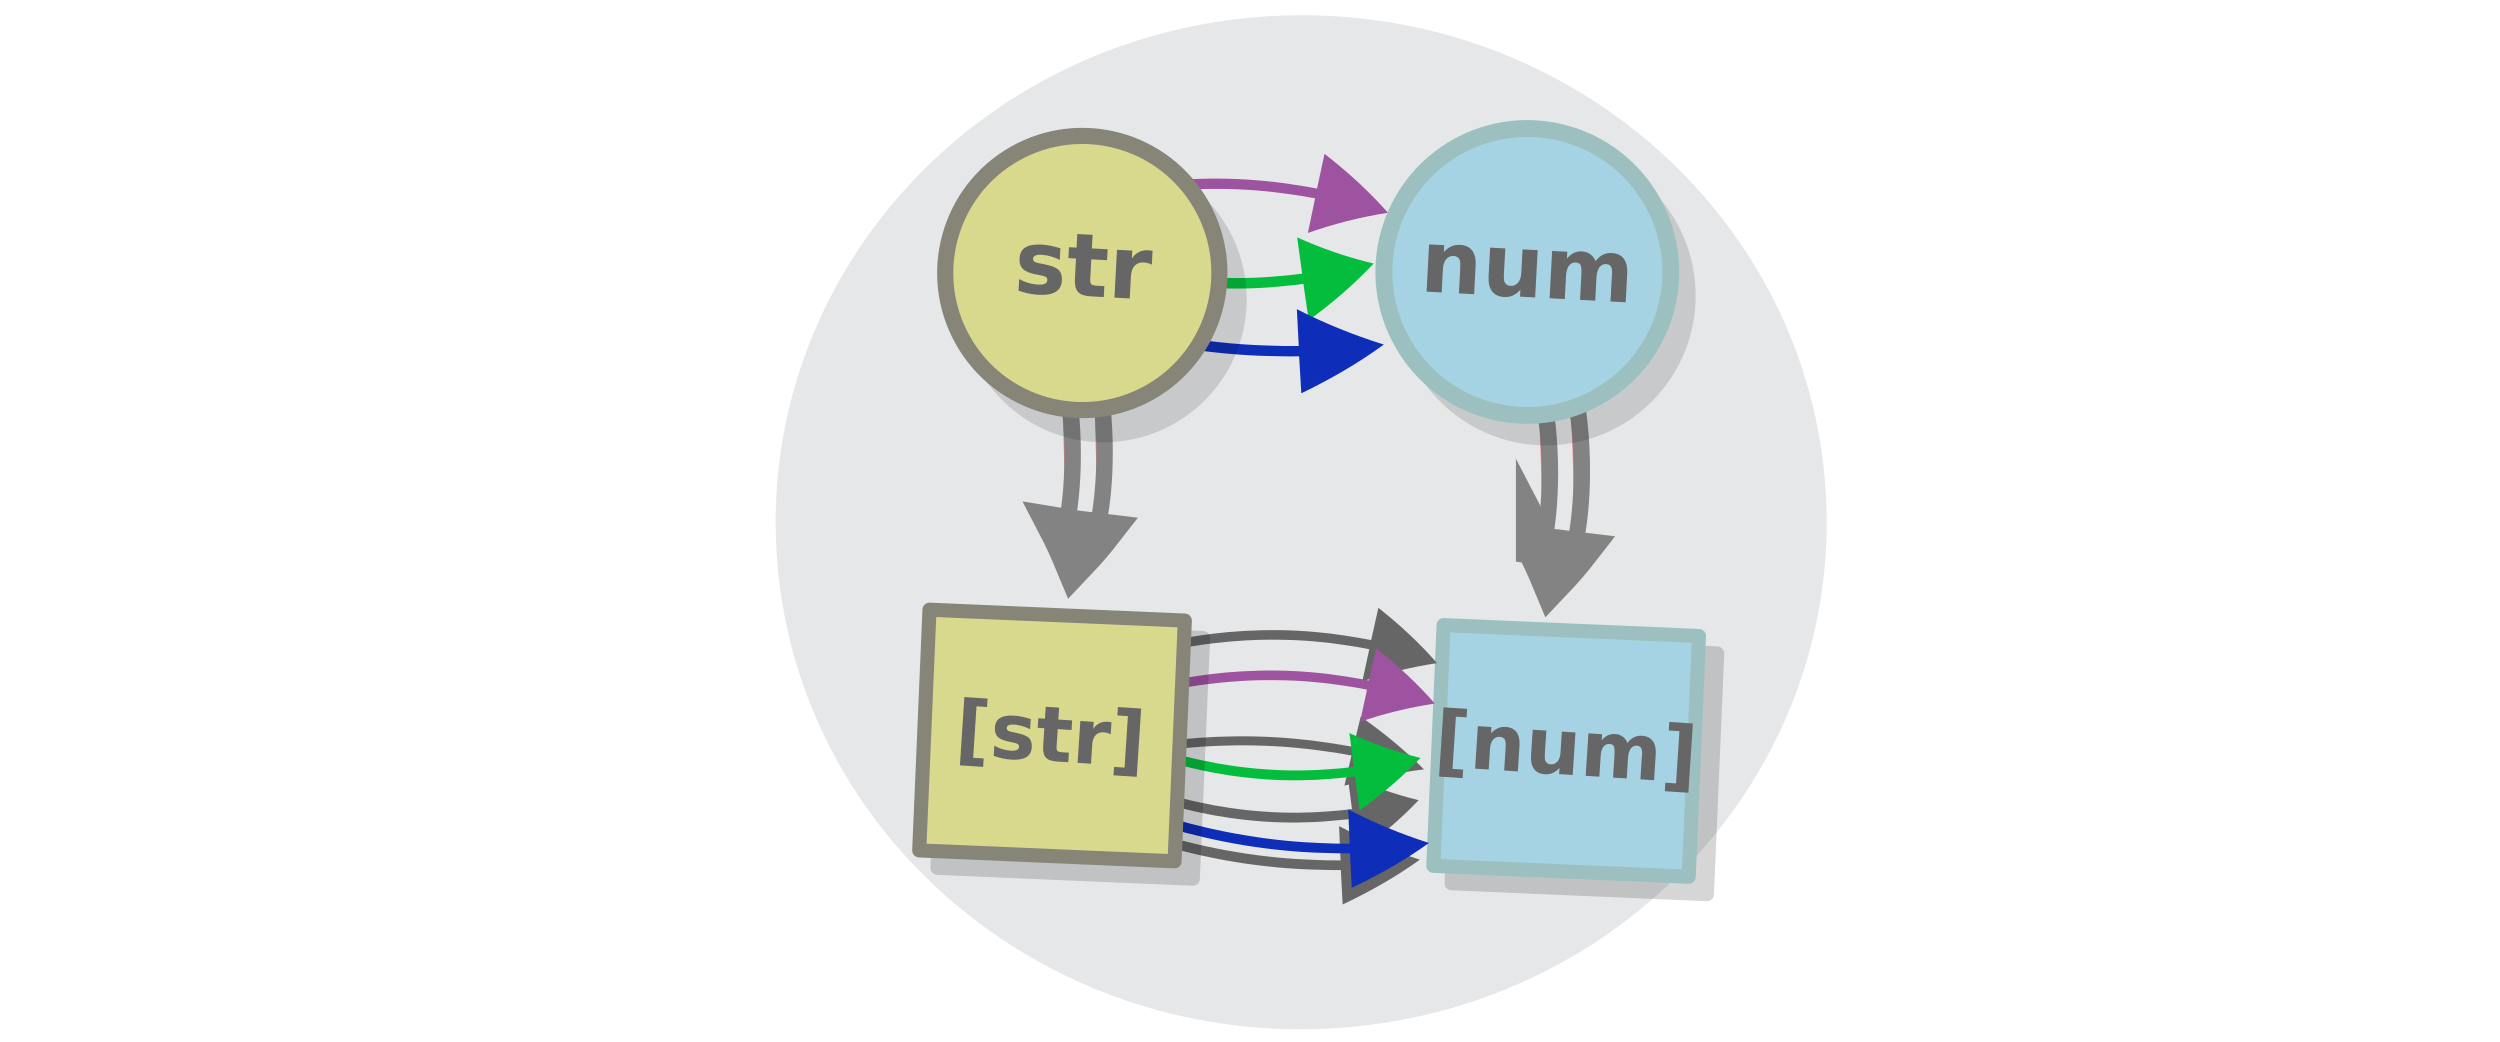
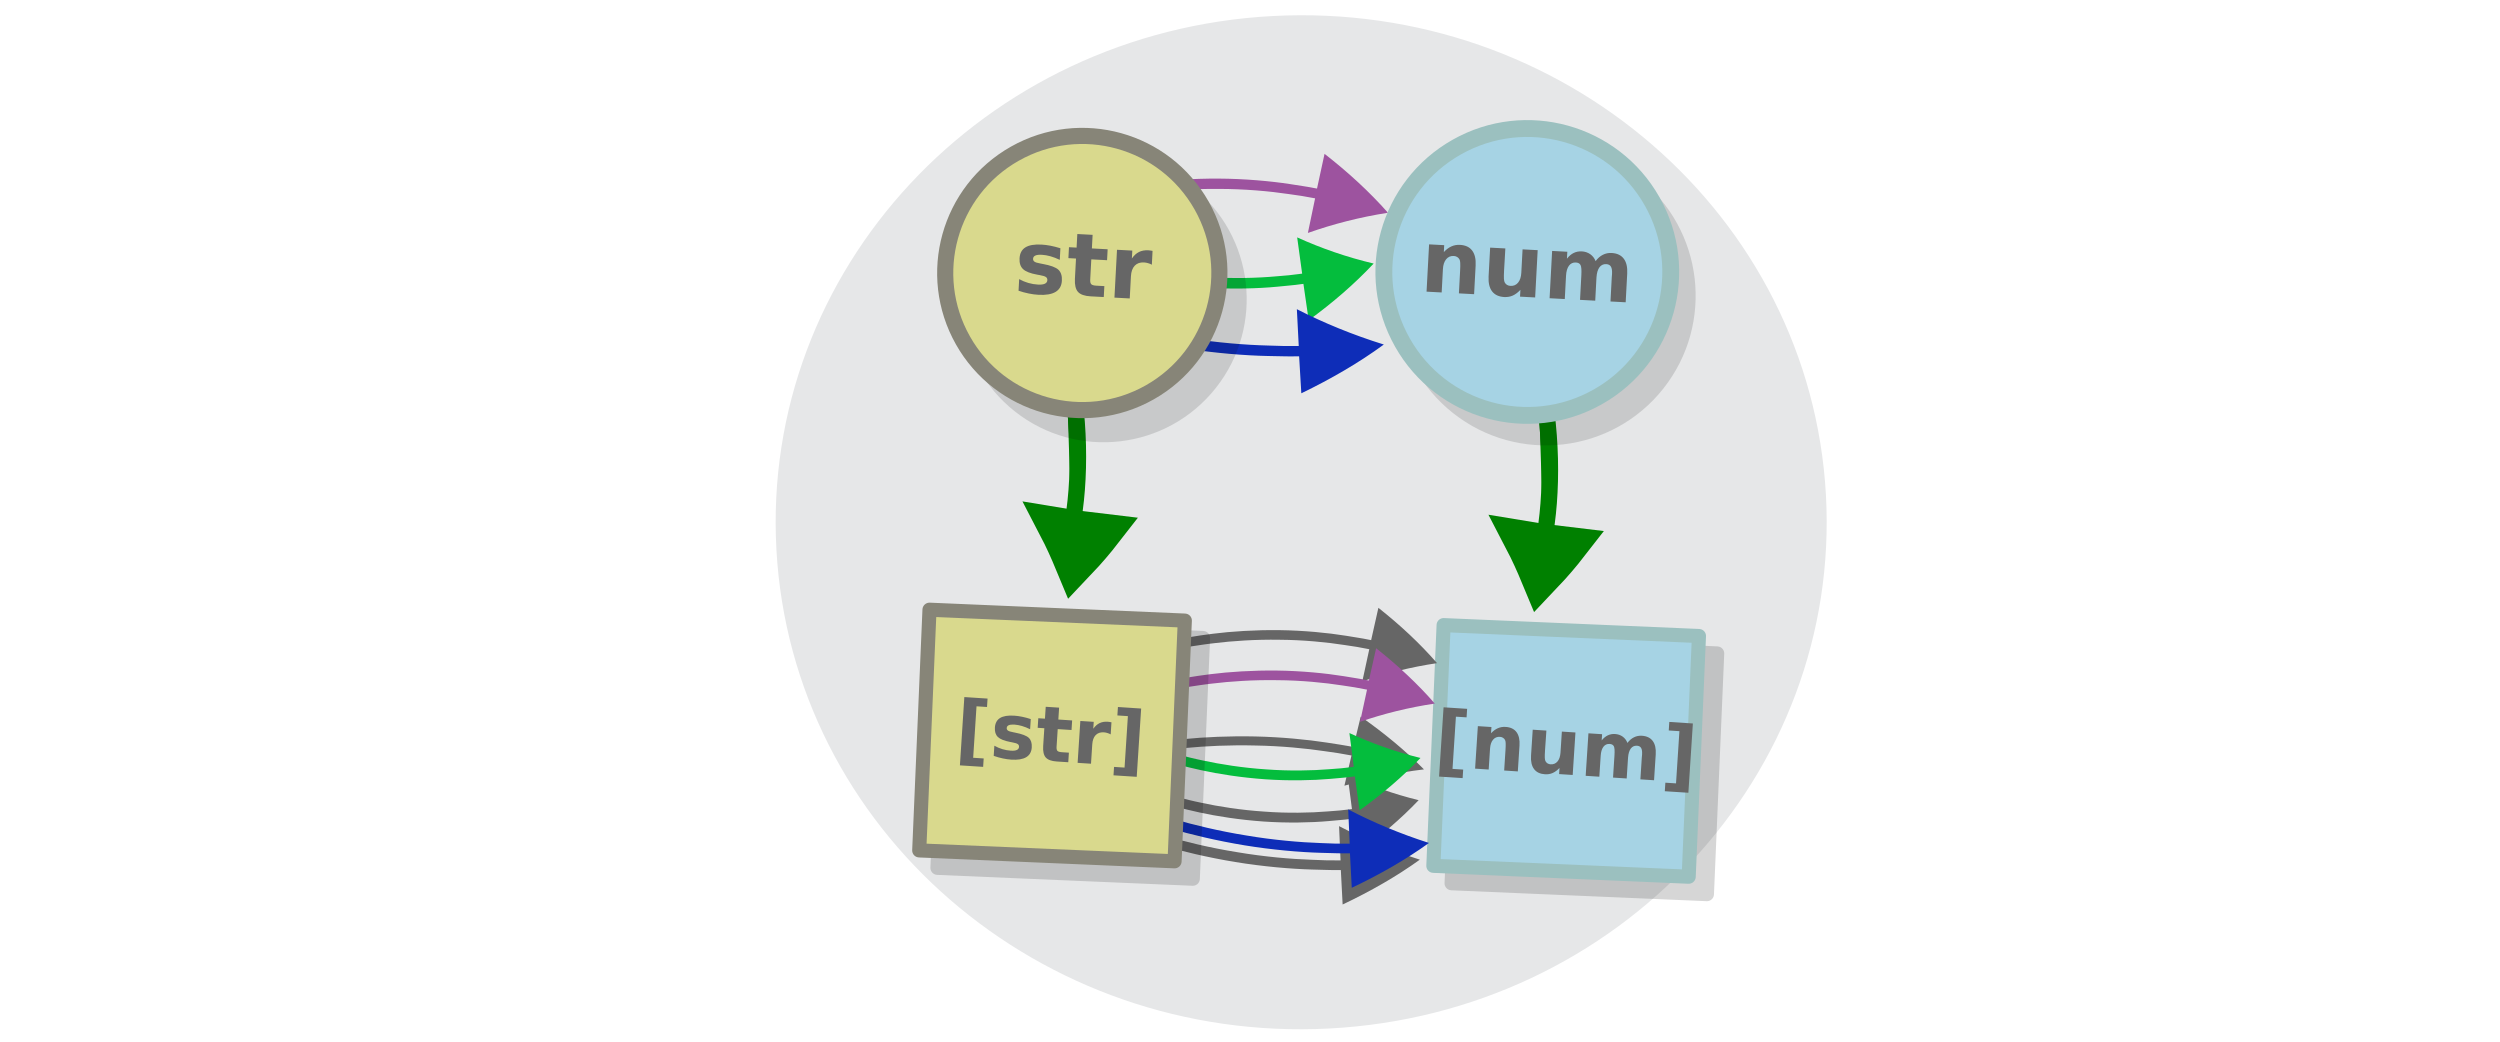
<svg xmlns="http://www.w3.org/2000/svg" viewBox="0 0 600 250" version="1.1" id="svg15613" width="600" height="250">
  <defs id="defs15617" />
  <g id="g42748" transform="matrix(1.563863,0,0,1.563863,-134.3621,313.8501)" />
  <g id="g42748-8" transform="matrix(1.563863,0,0,1.563863,234.8722,318.7198)" />
  <g id="g42748-4" transform="matrix(1.328428,0,0,1.328428,53.37858,177.0136)" />
  <g id="g42748-8-6" transform="matrix(1.328428,0,0,1.328428,367.0256,181.1501)" />
  <g id="g42748-0" transform="matrix(0.5496226,-0.02886054,0.02954973,0.5302434,152.0307,189.5539)" />
  <g id="g42748-8-9" transform="matrix(0.5496226,-0.02886054,0.02954973,0.5302434,281.8908,184.3909)" />
  <ellipse style="fill:#e6e7e8;stroke:none;stroke-width:3.011;stroke-miterlimit:10;stroke-dasharray:none;stroke-opacity:1" id="circle15601-9-4-4" cy="141.546" cx="304.825" transform="matrix(0.9986242,-0.05243749,0.05564228,0.9984508,0,0)" rx="126.112" ry="121.687" />
  <g id="g42748-7" transform="matrix(1.339776,-0.1001714,0.1008048,1.292445,-250.2731,384.4548)" />
  <g id="g42748-8-2" transform="matrix(1.339776,-0.1001714,0.1008048,1.292445,66.36723,364.8285)" />
-   <g style="display:inline;fill:#ff8080;stroke:#838383;stroke-width:6.389;stroke-miterlimit:10" id="g1482-7-0-4" transform="matrix(9.0475613e-4,0.2444303,-0.2766215,0.01882391,339.5579,47.34143)">
-     <path style="fill:#ff8080;stroke-width:36.898" id="path1478-7-9-9" d="m 300.111,308.891 c 11.457,-5.059 23.316,-9.601 35.445,-13.89 -8.574,-7.716 -17.731,-15.117 -27.472,-22.203 -2.745,12.606 -4.334,22.493 -7.973,36.094 z" />
-     <path style="fill:#ff8080;stroke-width:14.277;paint-order:markers fill stroke" id="path1480-1-3-7" d="m 130.205,307.633 c 55.069,-12.453 125.336,-12.587 169.068,-4.248" />
-     <path style="display:inline;fill:#ff8080;stroke:#838383;stroke-width:14.277;stroke-miterlimit:10;paint-order:markers fill stroke" id="path1480-1-3-7-9" d="M 130.147,279.927 C 185.216,267.474 255.483,267.341 299.215,275.679" />
+   <g style="display:inline;fill:#008000;stroke:#008000;stroke-width:6.389;stroke-miterlimit:10" id="g1482-7-0-4" transform="matrix(9.0475613e-4,0.2444303,-0.2766215,0.01882391,339.5579,47.34143)">
+     <path style="fill:#008000;stroke-width:36.898;stroke:#008000" id="path1478-7-9-9" d="m 300.111,308.891 c 11.457,-5.059 23.316,-9.601 35.445,-13.89 -8.574,-7.716 -17.731,-15.117 -27.472,-22.203 -2.745,12.606 -4.334,22.493 -7.973,36.094 z" />
+     <path style="fill:#008000;stroke-width:14.277;paint-order:markers fill stroke;stroke:#008000" id="path1480-1-3-7" d="M 132.769,303.081 C 187.838,290.627 258.105,290.494 301.837,298.833" />
  </g>
-   <g style="display:inline;fill:#ff8080;stroke:#838383;stroke-width:6.389;stroke-miterlimit:10" id="g1482-7-0-4-6" transform="matrix(9.0475613e-4,0.2444303,-0.2766215,0.01882391,454.0967,51.8022)">
-     <path style="fill:#ff8080;stroke-width:36.898" id="path1478-7-9-9-1" d="m 300.111,308.891 c 11.457,-5.059 23.316,-9.601 35.445,-13.89 -8.574,-7.716 -17.731,-15.117 -27.472,-22.203 -2.745,12.606 -4.334,22.493 -7.973,36.094 z" />
-     <path style="fill:#ff8080;stroke-width:14.277;paint-order:markers fill stroke" id="path1480-1-3-7-93" d="m 130.205,307.633 c 55.069,-12.453 125.336,-12.587 169.068,-4.248" />
-     <path style="display:inline;fill:#ff8080;stroke:#838383;stroke-width:14.277;stroke-miterlimit:10;paint-order:markers fill stroke" id="path1480-1-3-7-9-1" d="M 130.147,279.927 C 185.216,267.474 255.483,267.341 299.215,275.679" />
+   <g style="display:inline;fill:#008000;stroke:#008000;stroke-width:6.389;stroke-miterlimit:10" id="g1482-7-0-4-6" transform="matrix(9.0475613e-4,0.2444303,-0.2766215,0.01882391,453.0146,51.0815)">
+     <path style="fill:#008000;stroke:#008000;stroke-width:36.898" id="path1478-7-9-9-1" d="m 297.447,314.742 c 11.457,-5.059 23.316,-9.601 35.445,-13.89 -8.574,-7.716 -17.731,-15.117 -27.472,-22.203 -2.745,12.606 -4.334,22.493 -7.973,36.094 z" />
+     <path style="fill:#008000;stroke:#008000;stroke-width:14.277;paint-order:markers fill stroke" id="path1480-1-3-7-93" d="m 130.506,303.73 c 55.069,-12.453 125.336,-12.587 169.068,-4.248" />
  </g>
  <g id="g12404-0" transform="matrix(0.9308336,0.03969588,-0.03969588,0.9308336,154.2815,-53.92213)">
    <rect style="opacity:0.162;fill:#000000;fill-opacity:1;stroke:#000000;stroke-width:3.632;stroke-linecap:round;stroke-linejoin:round;stroke-dasharray:none;stroke-opacity:1" id="rect1814-6-6" width="65.833" height="62.063" x="220.303" y="214.203" />
    <rect style="fill:#a6d3e4;fill-opacity:1;stroke:#9bc0bf;stroke-width:3.632;stroke-linecap:round;stroke-linejoin:round;stroke-dasharray:none;stroke-opacity:1" id="rect1814-2" width="65.833" height="62.063" x="215.421" y="209.918" />
    <g aria-label="[num]" transform="rotate(1.270067)" id="text11431-5-2-4-6" style="font-weight:bold;font-size:20.061px;line-height:1.25;-inkscape-font-specification:'sans-serif, Bold';letter-spacing:0px;word-spacing:0px;fill:#666666;stroke-width:0.502">
      <path d="m 221.376,226.218 h 6.083 v 2.204 h -2.753 v 13.479 h 2.753 v 2.204 h -6.083 z" id="path4964" />
      <path d="m 241.535,234.779 v 6.681 h -3.526 v -1.087 -4.026 q 0,-1.42 -0.069,-1.959 -0.059,-0.539 -0.215,-0.793 -0.206,-0.343 -0.558,-0.529 -0.353,-0.196 -0.803,-0.196 -1.097,0 -1.724,0.852 -0.627,0.842 -0.627,2.341 v 5.397 H 230.505 V 230.489 h 3.507 v 1.606 q 0.793,-0.96 1.685,-1.411 0.891,-0.46 1.969,-0.46 1.9,0 2.88,1.166 0.989,1.166 0.989,3.389 z" id="path4966" />
      <path d="m 244.669,237.189 v -6.7 h 3.526 v 1.097 q 0,0.891 -0.01,2.243 -0.01,1.342 -0.01,1.793 0,1.322 0.069,1.91 0.069,0.578 0.235,0.842 0.215,0.343 0.558,0.529 0.353,0.186 0.803,0.186 1.097,0 1.724,-0.842 0.627,-0.842 0.627,-2.341 v -5.417 h 3.507 v 10.971 h -3.507 v -1.587 q -0.793,0.96 -1.685,1.42 -0.882,0.451 -1.949,0.451 -1.9,0 -2.899,-1.166 -0.989,-1.166 -0.989,-3.389 z" id="path4968" />
      <path d="m 269.236,232.311 q 0.666,-1.019 1.577,-1.548 0.921,-0.539 2.018,-0.539 1.891,0 2.88,1.166 0.989,1.166 0.989,3.389 v 6.681 h -3.526 v -5.721 q 0.01,-0.127 0.01,-0.264 0.01,-0.137 0.01,-0.392 0,-1.166 -0.343,-1.685 -0.343,-0.529 -1.107,-0.529 -0.999,0 -1.548,0.823 -0.539,0.823 -0.558,2.38 v 5.388 h -3.526 v -5.721 q 0,-1.822 -0.313,-2.341 -0.313,-0.529 -1.117,-0.529 -1.009,0 -1.557,0.833 -0.549,0.823 -0.549,2.361 v 5.397 h -3.526 V 230.489 h 3.526 v 1.606 q 0.646,-0.931 1.479,-1.401 0.842,-0.47 1.851,-0.47 1.136,0 2.008,0.549 0.872,0.549 1.322,1.538 z" id="path4970" />
      <path d="m 285.732,244.104 h -6.083 v -2.204 h 2.753 v -13.479 h -2.753 v -2.204 h 6.083 z" id="path4972" />
    </g>
  </g>
  <g id="g6483-8" transform="matrix(0.152663,-0.919087,0.919087,0.152663,208.7754,343.4889)">
    <g id="g6612" transform="translate(73.1737,-42.39597)">
      <path id="path2810-7-7" d="m 141.534,88.423 c 0,0 0.269,0.75 0.689,2.05 0.23,0.683 0.498,1.433 0.784,2.358 0.285,0.925 0.61,1.916 0.951,3.083 1.347,4.49 2.781,10.595 3.721,16.748 0.941,6.152 1.368,12.461 1.381,17.186 -0.013,2.329 0.043,4.335 -0.029,5.682 l -0.02,0.848 8.514,0.481 c -3.478,6.298 -7.333,12.104 -11.582,17.242 -2.099,-6.499 -4.758,-12.626 -7.797,-18.223 l 8.475,0.414 0.019,-0.848 c 0.072,-1.348 0.056,-3.286 0.006,-5.574 -0.036,-4.618 -0.446,-10.751 -1.41,-16.795 -0.902,-6.086 -2.318,-12.016 -3.627,-16.44 -0.301,-1.1 -0.626,-2.091 -0.912,-3.016 -0.285,-0.925 -0.554,-1.675 -0.744,-2.291 -0.42,-1.3 -0.649,-1.983 -0.649,-1.983 z" style="fill:#666666;stroke-width:0.089" />
      <path id="path2812-9-5" d="m 113.641,85.101 c 0,0 0.26,0.803 0.667,2.195 0.222,0.731 0.482,1.535 0.759,2.525 0.277,0.99 0.592,2.051 0.923,3.3 1.309,4.806 2.713,11.337 3.655,17.914 0.942,6.577 1.401,13.315 1.457,18.36 0.008,2.487 0.08,4.628 0.025,6.066 l -0.01,0.906 8.015,0.591 c -3.215,6.692 -6.789,12.854 -10.739,18.301 -2.034,-6.958 -4.592,-13.523 -7.503,-19.526 l 7.977,0.52 0.01,-0.906 c 0.055,-1.438 0.022,-3.507 -0.045,-5.951 -0.076,-4.93 -0.518,-11.481 -1.481,-17.943 -0.904,-6.505 -2.291,-12.849 -3.563,-17.584 -0.294,-1.177 -0.608,-2.238 -0.885,-3.228 -0.277,-0.99 -0.537,-1.793 -0.721,-2.453 a 236.446,236.446 0 0 0 -0.629,-2.123 z" style="fill:#666666;stroke-width:0.089" />
      <path id="path2816-2-9" d="m 98.559,92.333 c 0,0 -0.085,0.774 -0.185,2.102 -0.062,0.701 -0.147,1.474 -0.205,2.416 -0.058,0.942 -0.139,1.957 -0.194,3.14 -0.244,4.564 -0.177,10.668 0.397,16.692 0.574,6.024 1.703,12.064 2.855,16.51 0.588,2.187 1.027,4.087 1.432,5.335 l 0.229,0.793 -8.43,2.613 c 5.047,5.039 10.351,9.52 15.885,13.273 0.503,-6.644 1.66,-13.08 3.331,-19.113 l -8.407,2.54 -0.229,-0.793 c -0.405,-1.249 -0.867,-3.076 -1.382,-5.24 -1.103,-4.351 -2.206,-10.222 -2.73,-16.15 -0.597,-5.951 -0.638,-11.887 -0.416,-16.378 0.032,-1.11 0.113,-2.125 0.171,-3.067 0.058,-0.942 0.143,-1.715 0.182,-2.343 0.101,-1.329 0.162,-2.029 0.162,-2.029 z" style="fill:#666666;stroke-width:0.089" />
      <path id="path2814-02-2" d="m 89.344,82.73 c 0,0 -0.157,0.895 -0.381,2.438 -0.127,0.813 -0.284,1.707 -0.43,2.803 -0.146,1.096 -0.321,2.274 -0.486,3.653 -0.67,5.315 -1.17,12.477 -1.157,19.615 0.013,7.138 0.579,14.37 1.319,19.738 0.384,2.643 0.647,4.929 0.935,6.448 l 0.156,0.96 -8.676,1.909 c 4.579,6.596 9.468,12.572 14.655,17.727 1.122,-7.716 2.879,-15.1 5.112,-21.942 l -8.647,1.827 -0.155,-0.96 c -0.288,-1.519 -0.58,-3.723 -0.894,-6.329 -0.698,-5.25 -1.254,-12.281 -1.226,-19.299 -0.042,-7.056 0.469,-14.017 1.109,-19.25 0.135,-1.297 0.311,-2.475 0.456,-3.571 0.146,-1.096 0.303,-1.991 0.4,-2.722 0.224,-1.543 0.351,-2.356 0.351,-2.356 z" style="fill:#666666;stroke-width:0.089" />
    </g>
    <path id="path2810-7" d="m 204.341,47.158 c 0,0 0.269,0.75 0.689,2.05 0.23,0.683 0.498,1.433 0.784,2.358 0.285,0.925 0.61,1.916 0.951,3.083 1.347,4.49 2.781,10.595 3.721,16.748 0.941,6.152 1.368,12.461 1.381,17.186 -0.013,2.329 0.043,4.335 -0.029,5.682 l -0.02,0.848 8.514,0.481 c -3.478,6.298 -7.333,12.104 -11.582,17.242 -2.099,-6.499 -4.758,-12.626 -7.797,-18.223 l 8.475,0.414 0.019,-0.848 c 0.072,-1.348 0.056,-3.286 0.006,-5.574 -0.036,-4.618 -0.446,-10.751 -1.41,-16.795 -0.902,-6.086 -2.318,-12.016 -3.627,-16.44 -0.301,-1.1 -0.626,-2.091 -0.912,-3.016 -0.285,-0.925 -0.554,-1.675 -0.744,-2.291 -0.42,-1.3 -0.649,-1.983 -0.649,-1.983 z" style="fill:#9d539f;stroke-width:0.089" />
    <path id="path2816-2" d="m 182.539,48.622 c 0,0 -0.085,0.774 -0.185,2.102 -0.062,0.701 -0.147,1.474 -0.205,2.416 -0.058,0.942 -0.139,1.957 -0.194,3.14 -0.244,4.564 -0.177,10.668 0.397,16.692 0.574,6.024 1.703,12.064 2.855,16.51 0.588,2.187 1.027,4.087 1.432,5.335 l 0.229,0.793 -8.43,2.613 c 5.047,5.039 10.351,9.52 15.885,13.273 0.503,-6.644 1.66,-13.08 3.331,-19.113 l -8.407,2.54 -0.229,-0.793 c -0.405,-1.249 -0.867,-3.076 -1.382,-5.24 -1.103,-4.351 -2.206,-10.222 -2.73,-16.15 -0.597,-5.951 -0.638,-11.887 -0.416,-16.378 0.032,-1.11 0.113,-2.125 0.171,-3.067 0.058,-0.942 0.143,-1.715 0.182,-2.343 0.101,-1.329 0.162,-2.029 0.162,-2.029 z" style="fill:#04bd3d;stroke-width:0.089" />
    <path id="path2814-02" d="m 167.149,41.949 c 0,0 -0.157,0.895 -0.381,2.438 -0.127,0.813 -0.284,1.707 -0.43,2.803 -0.146,1.096 -0.321,2.274 -0.486,3.653 -0.67,5.315 -1.17,12.477 -1.157,19.615 0.013,7.138 0.579,14.37 1.319,19.738 0.384,2.643 0.647,4.929 0.935,6.448 l 0.156,0.96 -8.676,1.909 c 4.579,6.596 9.468,12.572 14.655,17.727 1.122,-7.716 2.879,-15.1 5.112,-21.942 l -8.647,1.827 -0.155,-0.96 c -0.288,-1.519 -0.58,-3.723 -0.894,-6.329 -0.698,-5.25 -1.254,-12.281 -1.226,-19.299 -0.042,-7.056 0.469,-14.017 1.109,-19.25 0.135,-1.297 0.311,-2.475 0.456,-3.571 0.146,-1.096 0.303,-1.991 0.4,-2.722 0.224,-1.543 0.351,-2.356 0.351,-2.356 z" style="fill:#0e2db8;stroke-width:0.089" />
  </g>
  <g id="g12404-2" transform="matrix(0.9308336,0.03969588,-0.03969588,0.9308336,30.89059,-57.62147)">
    <rect style="opacity:0.162;fill:#000000;fill-opacity:1;stroke:#000000;stroke-width:3.632;stroke-linecap:round;stroke-linejoin:round;stroke-dasharray:none;stroke-opacity:1" id="rect1814-6" width="65.833" height="62.063" x="220.303" y="214.203" />
    <rect style="fill:#d9d98d;fill-opacity:1;stroke:#878578;stroke-width:3.632;stroke-linecap:round;stroke-linejoin:round;stroke-dasharray:none;stroke-opacity:1" id="rect1814" width="65.833" height="62.063" x="215.421" y="209.918" />
    <g aria-label="[str]" transform="matrix(1.401408,0.03106989,-0.03106989,1.401408,-81.92415,-95.37304)" id="text11431-5-2-4-61" style="font-weight:bold;font-size:14.104px;line-height:1.25;-inkscape-font-specification:'sans-serif, Bold';letter-spacing:0px;word-spacing:0px;fill:#666666;stroke-width:0.353">
      <path d="m 224.329,228.644 h 4.277 v 1.55 h -1.935 v 9.476 h 1.935 v 1.55 h -4.277 z" id="path4953" />
      <path d="m 236.774,231.887 v 1.873 q -0.792,-0.331 -1.529,-0.496 -0.737,-0.165 -1.391,-0.165 -0.702,0 -1.047,0.179 -0.337,0.172 -0.337,0.537 0,0.296 0.255,0.455 0.262,0.158 0.93,0.234 l 0.434,0.062 q 1.894,0.241 2.548,0.792 0.654,0.551 0.654,1.729 0,1.233 -0.909,1.853 -0.909,0.62 -2.713,0.62 -0.764,0 -1.584,-0.124 -0.813,-0.117 -1.673,-0.358 v -1.873 q 0.737,0.358 1.508,0.537 0.778,0.179 1.577,0.179 0.723,0 1.088,-0.2 0.365,-0.2 0.365,-0.592 0,-0.331 -0.255,-0.489 -0.248,-0.165 -0.999,-0.255 l -0.434,-0.055 q -1.646,-0.207 -2.307,-0.764 -0.661,-0.558 -0.661,-1.694 0,-1.226 0.84,-1.818 0.84,-0.592 2.576,-0.592 0.682,0 1.432,0.103 0.751,0.103 1.632,0.324 z" id="path4955" />
      <path d="m 241.835,229.456 v 2.19 h 2.541 v 1.763 h -2.541 v 3.271 q 0,0.537 0.213,0.73 0.213,0.186 0.847,0.186 h 1.267 v 1.763 h -2.114 q -1.46,0 -2.073,-0.606 -0.606,-0.613 -0.606,-2.073 v -3.271 h -1.226 v -1.763 h 1.226 v -2.19 z" id="path4957" />
      <path d="m 251.614,233.747 q -0.324,-0.151 -0.647,-0.22 -0.317,-0.076 -0.64,-0.076 -0.95,0 -1.467,0.613 -0.51,0.606 -0.51,1.742 v 3.554 h -2.465 v -7.713 h 2.465 v 1.267 q 0.475,-0.758 1.088,-1.102 0.62,-0.351 1.481,-0.351 0.124,0 0.269,0.014 0.145,0.007 0.42,0.041 z" id="path4959" />
      <path d="m 256.89,241.219 h -4.277 v -1.55 h 1.935 v -9.476 h -1.935 v -1.55 h 4.277 z" id="path4961" />
    </g>
  </g>
  <g id="g6483" transform="rotate(-81.00186,233.5695,8.004987)">
    <path id="path2810" d="m 202.205,47.375 c 0,0 0.269,0.75 0.689,2.05 0.23,0.683 0.498,1.433 0.784,2.358 0.285,0.925 0.61,1.916 0.951,3.083 1.347,4.49 2.781,10.595 3.721,16.748 0.941,6.152 1.368,12.461 1.381,17.186 -0.013,2.329 0.043,4.335 -0.029,5.682 l -0.02,0.848 8.514,0.481 c -3.478,6.298 -7.333,12.104 -11.582,17.242 -2.099,-6.499 -4.758,-12.626 -7.797,-18.223 l 8.475,0.414 0.019,-0.848 c 0.072,-1.348 0.056,-3.286 0.006,-5.574 -0.036,-4.618 -0.446,-10.751 -1.41,-16.795 -0.902,-6.086 -2.318,-12.016 -3.627,-16.44 -0.301,-1.1 -0.626,-2.091 -0.912,-3.016 -0.285,-0.925 -0.554,-1.675 -0.744,-2.291 -0.42,-1.3 -0.649,-1.983 -0.649,-1.983 z" style="fill:#9d539f;stroke-width:0.089" />
    <path id="path2816" d="m 182.251,48.697 c 0,0 -0.085,0.774 -0.185,2.102 -0.062,0.701 -0.147,1.474 -0.205,2.416 -0.058,0.942 -0.139,1.957 -0.194,3.14 -0.244,4.564 -0.177,10.668 0.397,16.692 0.574,6.024 1.703,12.064 2.855,16.51 0.588,2.187 1.027,4.087 1.432,5.335 l 0.229,0.793 -8.43,2.613 c 5.047,5.039 10.351,9.52 15.885,13.273 0.503,-6.644 1.66,-13.08 3.331,-19.113 l -8.407,2.54 -0.229,-0.793 c -0.405,-1.249 -0.867,-3.076 -1.382,-5.24 -1.103,-4.351 -2.206,-10.222 -2.73,-16.15 -0.597,-5.951 -0.638,-11.887 -0.416,-16.378 0.032,-1.11 0.113,-2.125 0.171,-3.067 0.058,-0.942 0.143,-1.715 0.182,-2.343 0.101,-1.329 0.162,-2.029 0.162,-2.029 z" style="fill:#04bd3d;stroke-width:0.089" />
    <path id="path2814" d="m 169.285,41.731 c 0,0 -0.157,0.895 -0.381,2.438 -0.127,0.813 -0.284,1.707 -0.43,2.803 -0.146,1.096 -0.321,2.274 -0.486,3.653 -0.67,5.315 -1.17,12.477 -1.157,19.615 0.013,7.138 0.579,14.37 1.319,19.738 0.384,2.643 0.647,4.929 0.935,6.448 l 0.156,0.96 -8.676,1.909 c 4.579,6.596 9.468,12.572 14.655,17.727 1.122,-7.716 2.879,-15.1 5.112,-21.942 l -8.647,1.827 -0.155,-0.96 c -0.288,-1.519 -0.58,-3.723 -0.894,-6.329 -0.698,-5.25 -1.254,-12.281 -1.226,-19.299 -0.042,-7.056 0.469,-14.017 1.109,-19.25 0.135,-1.297 0.311,-2.475 0.456,-3.571 0.146,-1.096 0.303,-1.991 0.4,-2.722 0.224,-1.543 0.351,-2.356 0.351,-2.356 z" style="fill:#0e2db8;stroke-width:0.089" />
  </g>
  <g id="g12392-06" transform="matrix(1.392364,0.04353214,-0.04353214,1.392364,164.4264,-290.3832)">
    <path id="circle268-7-0-7-1" d="m 93.274,239.963 a 21.972,21.972 0 0 1 4.57,30.736 21.972,21.972 0 0 1 -30.736,4.57 21.972,21.972 0 0 1 -4.57,-30.736 21.972,21.972 0 0 1 30.736,-4.57 z" style="opacity:0.13;stroke:#000000;stroke-width:5.359;stroke-miterlimit:10" />
    <path id="circle2836-7-0-6-5" d="m 96.569,240.97 a 23.616,23.616 0 0 1 -7.932,32.443 23.616,23.616 0 0 1 -32.443,-7.932 23.616,23.616 0 0 1 7.932,-32.443 23.616,23.616 0 0 1 32.443,7.932 z" style="fill:#d9d98d;stroke:#878578;stroke-width:2.778;stroke-miterlimit:10" />
    <g aria-label="str" transform="rotate(1.270067)" id="text11431-5-2-4-1-9" style="font-weight:bold;font-size:15.097px;line-height:1.25;-inkscape-font-specification:'sans-serif, Bold';letter-spacing:0px;word-spacing:0px;fill:#666666;stroke-width:0.377">
      <path d="m 77.979,247.41 v 2.005 q -0.848,-0.354 -1.636,-0.531 -0.789,-0.177 -1.489,-0.177 -0.752,0 -1.12,0.192 -0.361,0.184 -0.361,0.575 0,0.317 0.273,0.487 0.28,0.17 0.995,0.251 l 0.464,0.066 q 2.027,0.258 2.727,0.848 0.7,0.59 0.7,1.85 0,1.319 -0.973,1.983 -0.973,0.663 -2.904,0.663 -0.818,0 -1.695,-0.133 -0.87,-0.125 -1.791,-0.383 v -2.005 q 0.789,0.383 1.614,0.575 0.833,0.192 1.688,0.192 0.774,0 1.165,-0.214 0.391,-0.214 0.391,-0.634 0,-0.354 -0.273,-0.523 -0.265,-0.177 -1.069,-0.273 l -0.464,-0.059 q -1.762,-0.221 -2.469,-0.818 -0.708,-0.597 -0.708,-1.813 0,-1.312 0.899,-1.946 0.899,-0.634 2.757,-0.634 0.73,0 1.533,0.111 0.803,0.111 1.747,0.346 z" id="path4946" />
      <path d="m 83.397,244.808 v 2.344 h 2.72 v 1.887 h -2.72 v 3.501 q 0,0.575 0.229,0.781 0.229,0.199 0.907,0.199 h 1.356 v 1.887 h -2.263 q -1.563,0 -2.219,-0.649 -0.649,-0.656 -0.649,-2.219 v -3.501 h -1.312 v -1.887 h 1.312 v -2.344 z" id="path4948" />
      <path d="m 93.864,249.4 q -0.346,-0.162 -0.693,-0.236 -0.339,-0.081 -0.686,-0.081 -1.017,0 -1.57,0.656 -0.545,0.649 -0.545,1.865 v 3.804 h -2.639 v -8.256 h 2.639 v 1.356 q 0.509,-0.811 1.165,-1.179 0.663,-0.376 1.585,-0.376 0.133,0 0.287,0.015 0.155,0.007 0.45,0.044 z" id="path4950" />
    </g>
  </g>
  <g id="g12386-1" transform="matrix(1.456864,0.04554874,-0.04554874,1.456864,301.5712,-378.5885)">
    <path id="circle268-6-9-7-2" d="m 70.348,289.131 a 21.972,21.972 0 0 1 4.57,30.736 21.972,21.972 0 0 1 -30.736,4.57 21.972,21.972 0 0 1 -4.57,-30.736 21.972,21.972 0 0 1 30.736,-4.57 z" style="opacity:0.13;stroke:#000000;stroke-width:5.359;stroke-miterlimit:10" />
    <path id="circle2818-6-2-7" d="m 74.264,290.723 a 23.616,23.616 0 0 1 -7.932,32.443 23.616,23.616 0 0 1 -32.443,-7.932 23.616,23.616 0 0 1 7.932,-32.443 23.616,23.616 0 0 1 32.443,7.932 z" style="fill:#a6d3e4;fill-opacity:1;stroke:#9bc0bf;stroke-width:2.778;stroke-miterlimit:10;stroke-opacity:1" />
    <g aria-label="num" transform="rotate(1.270067)" id="text11431-9-8-0" style="font-weight:bold;font-size:14.258px;line-height:1.25;-inkscape-font-specification:'sans-serif, Bold';letter-spacing:0px;word-spacing:0px;fill:#666666;stroke-width:0.356">
      <path d="m 52.226,301.078 v 4.748 h -2.506 v -0.773 -2.861 q 0,-1.01 -0.049,-1.392 -0.042,-0.383 -0.153,-0.564 -0.146,-0.244 -0.397,-0.376 -0.251,-0.139 -0.571,-0.139 -0.78,0 -1.225,0.606 -0.446,0.599 -0.446,1.664 v 3.836 H 44.387 v -7.798 h 2.492 v 1.142 q 0.564,-0.682 1.197,-1.003 0.634,-0.327 1.399,-0.327 1.351,0 2.047,0.828 0.703,0.828 0.703,2.409 z" id="path4939" />
      <path d="m 54.454,302.791 v -4.762 h 2.506 v 0.78 q 0,0.634 -0.007,1.594 -0.007,0.954 -0.007,1.274 0,0.94 0.049,1.358 0.049,0.411 0.167,0.599 0.153,0.244 0.397,0.376 0.251,0.132 0.571,0.132 0.78,0 1.225,-0.599 0.446,-0.599 0.446,-1.664 v -3.85 h 2.492 v 7.798 h -2.492 v -1.128 q -0.564,0.682 -1.197,1.01 -0.627,0.32 -1.385,0.32 -1.351,0 -2.061,-0.828 -0.703,-0.828 -0.703,-2.409 z" id="path4941" />
      <path d="m 71.915,299.324 q 0.473,-0.724 1.121,-1.1 0.654,-0.383 1.434,-0.383 1.344,0 2.047,0.828 0.703,0.828 0.703,2.409 v 4.748 h -2.506 v -4.066 q 0.007,-0.09 0.007,-0.188 0.007,-0.098 0.007,-0.278 0,-0.828 -0.244,-1.197 -0.244,-0.376 -0.787,-0.376 -0.71,0 -1.1,0.585 -0.383,0.585 -0.397,1.692 v 3.829 h -2.506 v -4.066 q 0,-1.295 -0.223,-1.664 -0.223,-0.376 -0.794,-0.376 -0.717,0 -1.107,0.592 -0.39,0.585 -0.39,1.678 v 3.836 h -2.506 v -7.798 h 2.506 v 1.142 q 0.459,-0.661 1.051,-0.996 0.599,-0.334 1.316,-0.334 0.808,0 1.427,0.39 0.62,0.39 0.94,1.093 z" id="path4943" />
    </g>
  </g>
</svg>
